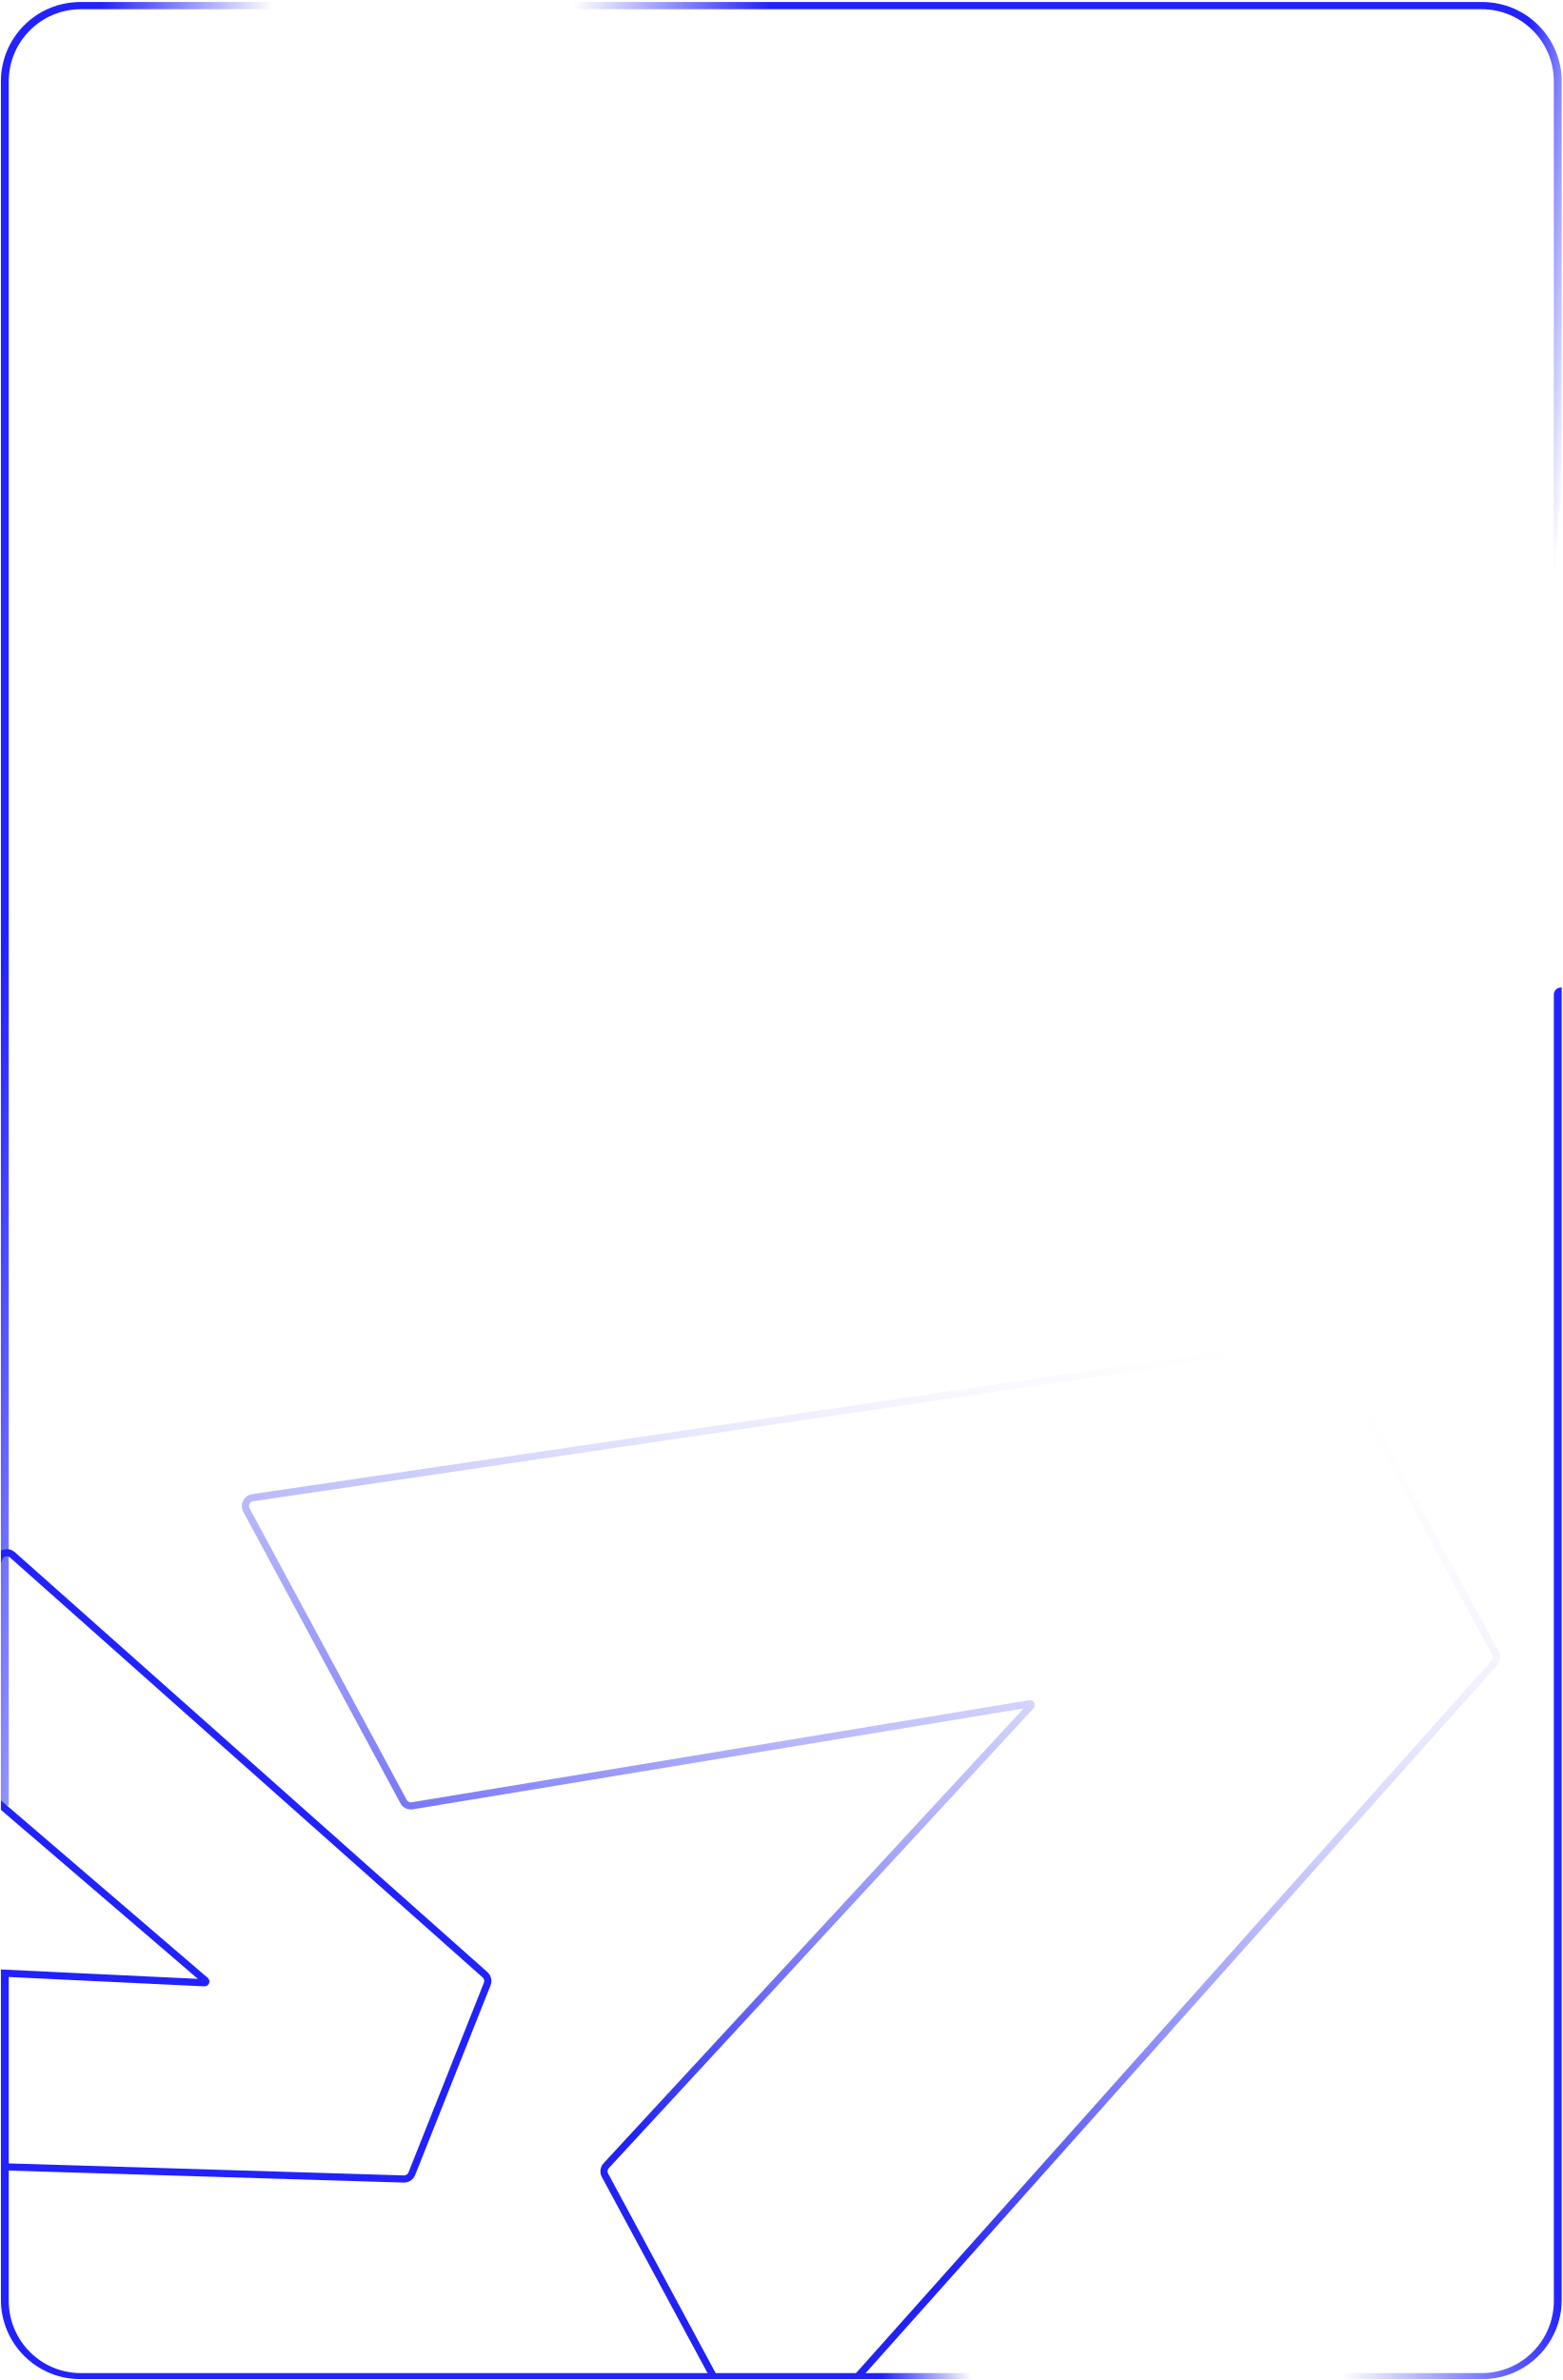
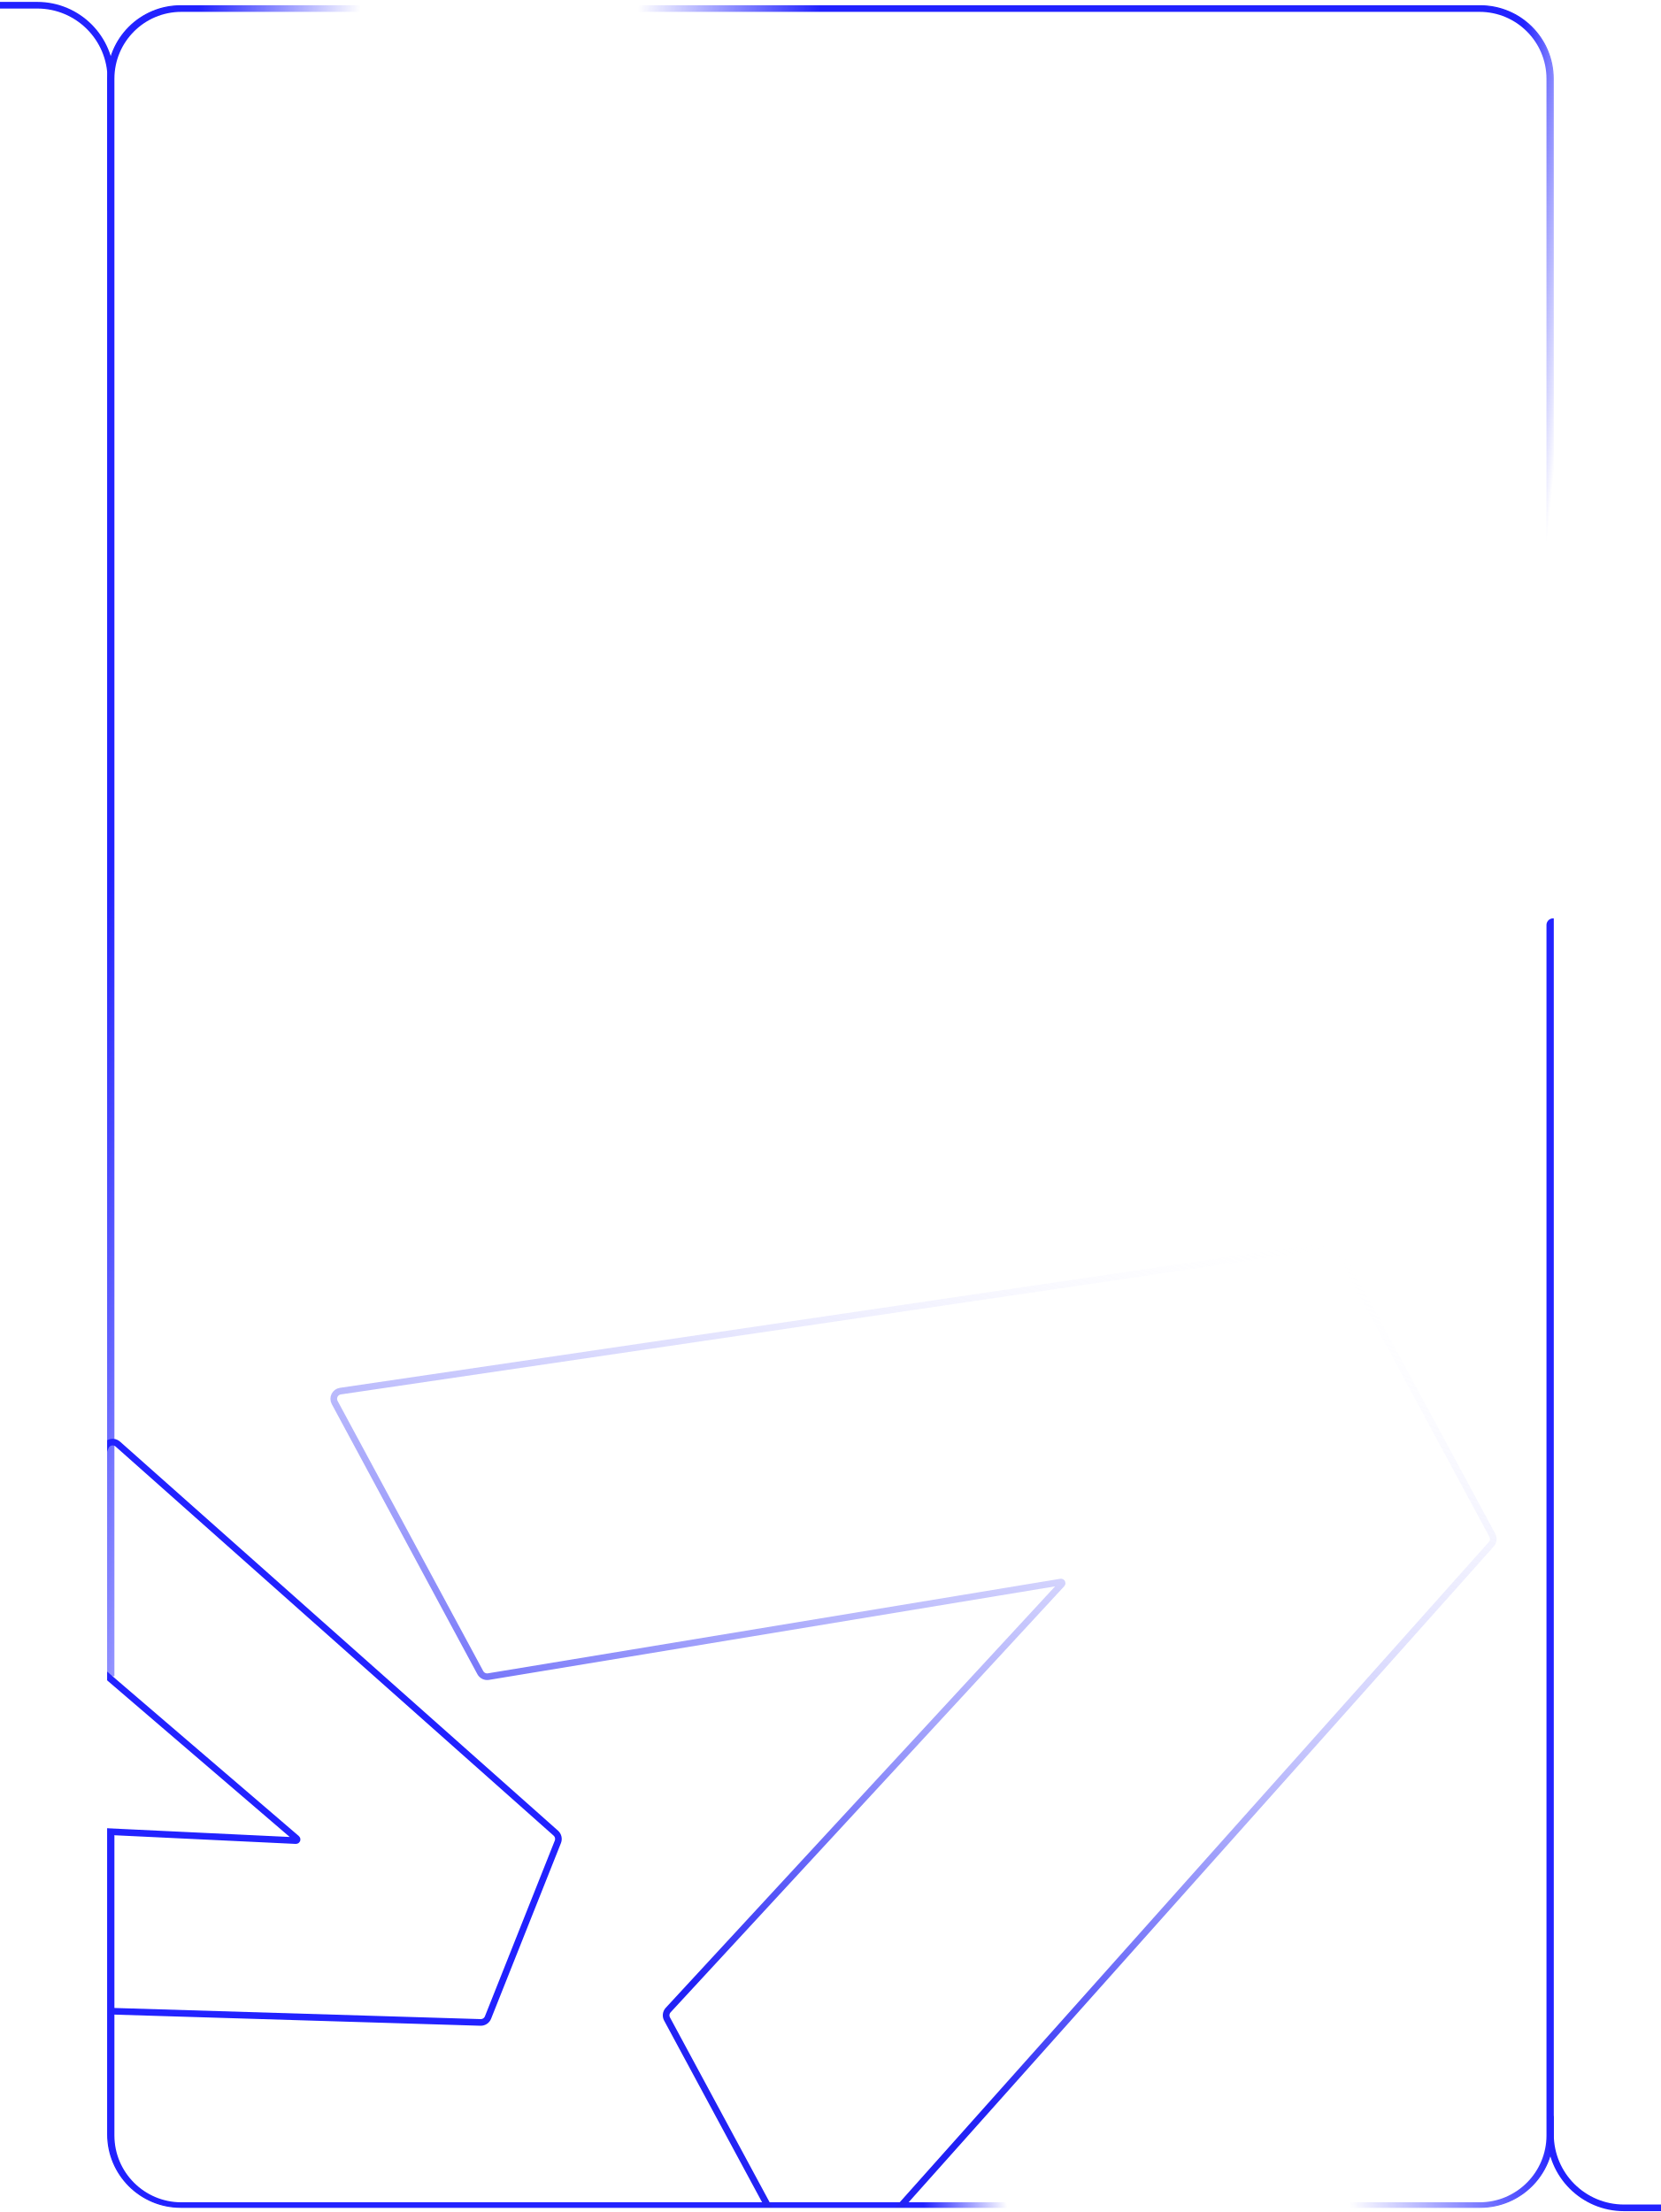
- <svg xmlns="http://www.w3.org/2000/svg" width="436" height="664" viewBox="0 0 436 664" fill="none">
-   <mask id="mask0_820_191" style="mask-type:alpha" maskUnits="userSpaceOnUse" x="0" y="0" width="436" height="664">
-     <rect x="0.419" y="0.74" width="435.162" height="662.841" rx="21.974" fill="#D9D9D9" stroke="black" stroke-width="0.335" />
+ <svg xmlns="http://www.w3.org/2000/svg" width="500" height="666" viewBox="0 0 500 666" fill="none">
+   <mask id="mask0_820_218" style="mask-type:alpha" maskUnits="userSpaceOnUse" x="32" y="1" width="436" height="664">
+     <rect x="32.419" y="1.74" width="435.162" height="662.841" rx="21.974" fill="#D9D9D9" stroke="black" stroke-width="0.335" />
  </mask>
-   <g mask="url(#mask0_820_191)">
-     <path d="M0.443 551.88L0.443 641.934C0.443 654.163 10.356 664.076 22.585 664.076H413.416C425.644 664.076 435.557 654.163 435.557 641.934V277.5" stroke="url(#paint0_linear_820_191)" stroke-width="4" stroke-linecap="round" />
-     <path d="M433.557 167.079C433.557 168.184 434.453 169.079 435.557 169.079C436.662 169.079 437.557 168.184 437.557 167.079H433.557ZM22.585 2.572H413.416V-1.428H22.585V2.572ZM433.557 22.714V167.079H437.557V22.714H433.557ZM2.443 503.711V22.714H-1.557V503.711H2.443ZM413.416 2.572C424.539 2.572 433.557 11.59 433.557 22.714H437.557C437.557 9.381 426.749 -1.428 413.416 -1.428V2.572ZM22.585 -1.428C9.252 -1.428 -1.557 9.381 -1.557 22.714H2.443C2.443 11.59 11.461 2.572 22.585 2.572V-1.428Z" fill="url(#paint1_linear_820_191)" />
-     <path d="M368.424 373.908L368.424 373.908L70.474 417.844C68.867 418.08 67.984 419.842 68.754 421.272L112.595 502.604C113.07 503.484 114.052 503.966 115.039 503.803L287.359 475.33C287.681 475.277 287.887 475.66 287.666 475.899L169.154 604.196C168.476 604.931 168.338 606.016 168.813 606.896L212.654 688.228C213.425 689.658 215.382 689.888 216.463 688.676L416.952 463.935C417.608 463.199 417.733 462.132 417.266 461.264L370.827 375.114C370.36 374.246 369.399 373.764 368.424 373.908Z" stroke="url(#paint2_linear_820_191)" stroke-width="2" />
-     <path d="M-65.743 599.354C-66.343 600.863 -65.262 602.511 -63.638 602.56L112.664 607.923C113.649 607.953 114.547 607.363 114.911 606.447L135.941 553.547C136.305 552.632 136.057 551.586 135.321 550.931L3.459 433.784C2.244 432.705 0.327 433.16 -0.273 434.669L-19.961 484.192C-20.33 485.122 -20.069 486.183 -19.309 486.835L57.327 552.576C57.574 552.788 57.413 553.193 57.088 553.177L-43.767 548.357C-44.767 548.309 -45.686 548.902 -46.056 549.831L-65.743 599.354Z" stroke="#2222FF" stroke-width="2" />
+   <g mask="url(#mask0_820_218)">
+     <path d="M32.443 552.88L32.443 642.934C32.443 655.163 42.356 665.076 54.585 665.076H445.416C457.644 665.076 467.557 655.163 467.557 642.934V278.5" stroke="url(#paint0_linear_820_218)" stroke-width="4" stroke-linecap="round" />
+     <path d="M465.557 168.079C465.557 169.184 466.453 170.079 467.557 170.079C468.662 170.079 469.557 169.184 469.557 168.079H465.557ZM54.585 3.572H445.416V-0.428H54.585V3.572ZM465.557 23.714V168.079H469.557V23.714H465.557ZM34.443 504.711V23.714H30.443V504.711H34.443ZM445.416 3.572C456.539 3.572 465.557 12.59 465.557 23.714H469.557C469.557 10.381 458.749 -0.428 445.416 -0.428V3.572ZM54.585 -0.428C41.252 -0.428 30.443 10.381 30.443 23.714H34.443C34.443 12.59 43.461 3.572 54.585 3.572V-0.428Z" fill="url(#paint1_linear_820_218)" />
+     <path d="M400.424 374.908L400.424 374.908L102.474 418.844C100.867 419.08 99.984 420.842 100.754 422.272L144.595 503.604C145.07 504.484 146.052 504.966 147.039 504.803L319.359 476.33C319.681 476.277 319.887 476.66 319.666 476.899L201.154 605.196C200.476 605.931 200.338 607.016 200.813 607.896L244.654 689.228C245.425 690.658 247.382 690.888 248.463 689.676L448.952 464.935C449.608 464.199 449.733 463.132 449.266 462.264L402.827 376.114C402.36 375.246 401.399 374.764 400.424 374.908Z" stroke="url(#paint2_linear_820_218)" stroke-width="2" />
+     <path d="M-33.743 600.354C-34.343 601.863 -33.262 603.511 -31.638 603.56L144.664 608.923C145.649 608.953 146.547 608.363 146.911 607.447L167.941 554.547C168.305 553.632 168.057 552.586 167.321 551.931L35.459 434.784C34.244 433.705 32.327 434.16 31.727 435.669L12.039 485.192C11.67 486.122 11.931 487.183 12.691 487.835L89.327 553.576C89.574 553.788 89.413 554.193 89.088 554.177L-11.768 549.357C-12.767 549.309 -13.686 549.902 -14.056 550.831L-33.743 600.354Z" stroke="#2222FF" stroke-width="2" />
  </g>
+   <path d="M32.364 62.499V63.499H34.364V62.499H32.364ZM-379.609 2.572H11.222V0.572H-379.609V2.572ZM32.364 23.714V62.499H34.364V23.714H32.364ZM-400.75 136.099V23.714H-402.75V136.099H-400.75ZM11.222 2.572C22.898 2.572 32.364 12.038 32.364 23.714H34.364C34.364 10.933 24.003 0.572 11.222 0.572V2.572ZM-379.609 0.572C-392.39 0.572 -402.75 10.933 -402.75 23.714H-400.75C-400.75 12.038 -391.285 2.572 -379.609 2.572V0.572Z" fill="url(#paint3_linear_820_218)" />
+   <path d="M466.758 638.078V642.607C466.758 654.836 476.671 664.749 488.899 664.749H879.73C891.958 664.749 901.872 654.836 901.872 642.607V556.176" stroke="url(#paint4_linear_820_218)" stroke-width="2" stroke-linecap="square" />
  <defs>
-     <linearGradient id="paint0_linear_820_191" x1="5.643" y1="648.979" x2="435.557" y2="555.381" gradientUnits="userSpaceOnUse">
+     <linearGradient id="paint0_linear_820_218" x1="37.643" y1="649.979" x2="467.557" y2="556.381" gradientUnits="userSpaceOnUse">
      <stop stop-color="#2222FF" />
      <stop offset="0.527" stop-color="#2222FF" />
      <stop offset="0.583" stop-color="#2222FF" stop-opacity="0" />
      <stop offset="0.812" stop-color="#2222FF" stop-opacity="0" />
      <stop offset="0.958" stop-color="#2222FF" />
    </linearGradient>
-     <linearGradient id="paint1_linear_820_191" x1="17.944" y1="99.712" x2="435.694" y2="142.237" gradientUnits="userSpaceOnUse">
+     <linearGradient id="paint1_linear_820_218" x1="49.944" y1="100.712" x2="467.694" y2="143.237" gradientUnits="userSpaceOnUse">
      <stop stop-color="#2222FF" />
      <stop offset="0.115" stop-color="#2222FF" stop-opacity="0" />
      <stop offset="0.313" stop-color="#2222FF" stop-opacity="0" />
      <stop offset="0.443" stop-color="#2222FF" />
      <stop offset="0.946" stop-color="#2222FF" />
      <stop offset="1" stop-color="#2222FF" stop-opacity="0" />
    </linearGradient>
-     <linearGradient id="paint2_linear_820_191" x1="213.399" y1="611.542" x2="321.515" y2="353.621" gradientUnits="userSpaceOnUse">
+     <linearGradient id="paint2_linear_820_218" x1="245.399" y1="612.542" x2="353.515" y2="354.621" gradientUnits="userSpaceOnUse">
      <stop stop-color="#2222F5" />
      <stop offset="1" stop-color="white" stop-opacity="0" />
    </linearGradient>
+     <linearGradient id="paint3_linear_820_218" x1="-401.75" y1="113.684" x2="33.383" y2="119.897" gradientUnits="userSpaceOnUse">
+       <stop stop-color="#2222FF" />
+       <stop offset="0.115" stop-color="#2222FF" stop-opacity="0" />
+       <stop offset="0.313" stop-color="#2222FF" stop-opacity="0" />
+       <stop offset="0.443" stop-color="#2222FF" />
+       <stop offset="1" stop-color="#2222FF" />
+     </linearGradient>
+     <linearGradient id="paint4_linear_820_218" x1="466.758" y1="591.737" x2="901.872" y2="591.737" gradientUnits="userSpaceOnUse">
+       <stop stop-color="#2222FF" />
+       <stop offset="0.527" stop-color="#2222FF" />
+       <stop offset="0.583" stop-color="#2222FF" stop-opacity="0" />
+       <stop offset="0.812" stop-color="#2222FF" stop-opacity="0" />
+       <stop offset="0.879" stop-color="#2222FF" />
+     </linearGradient>
  </defs>
</svg>
